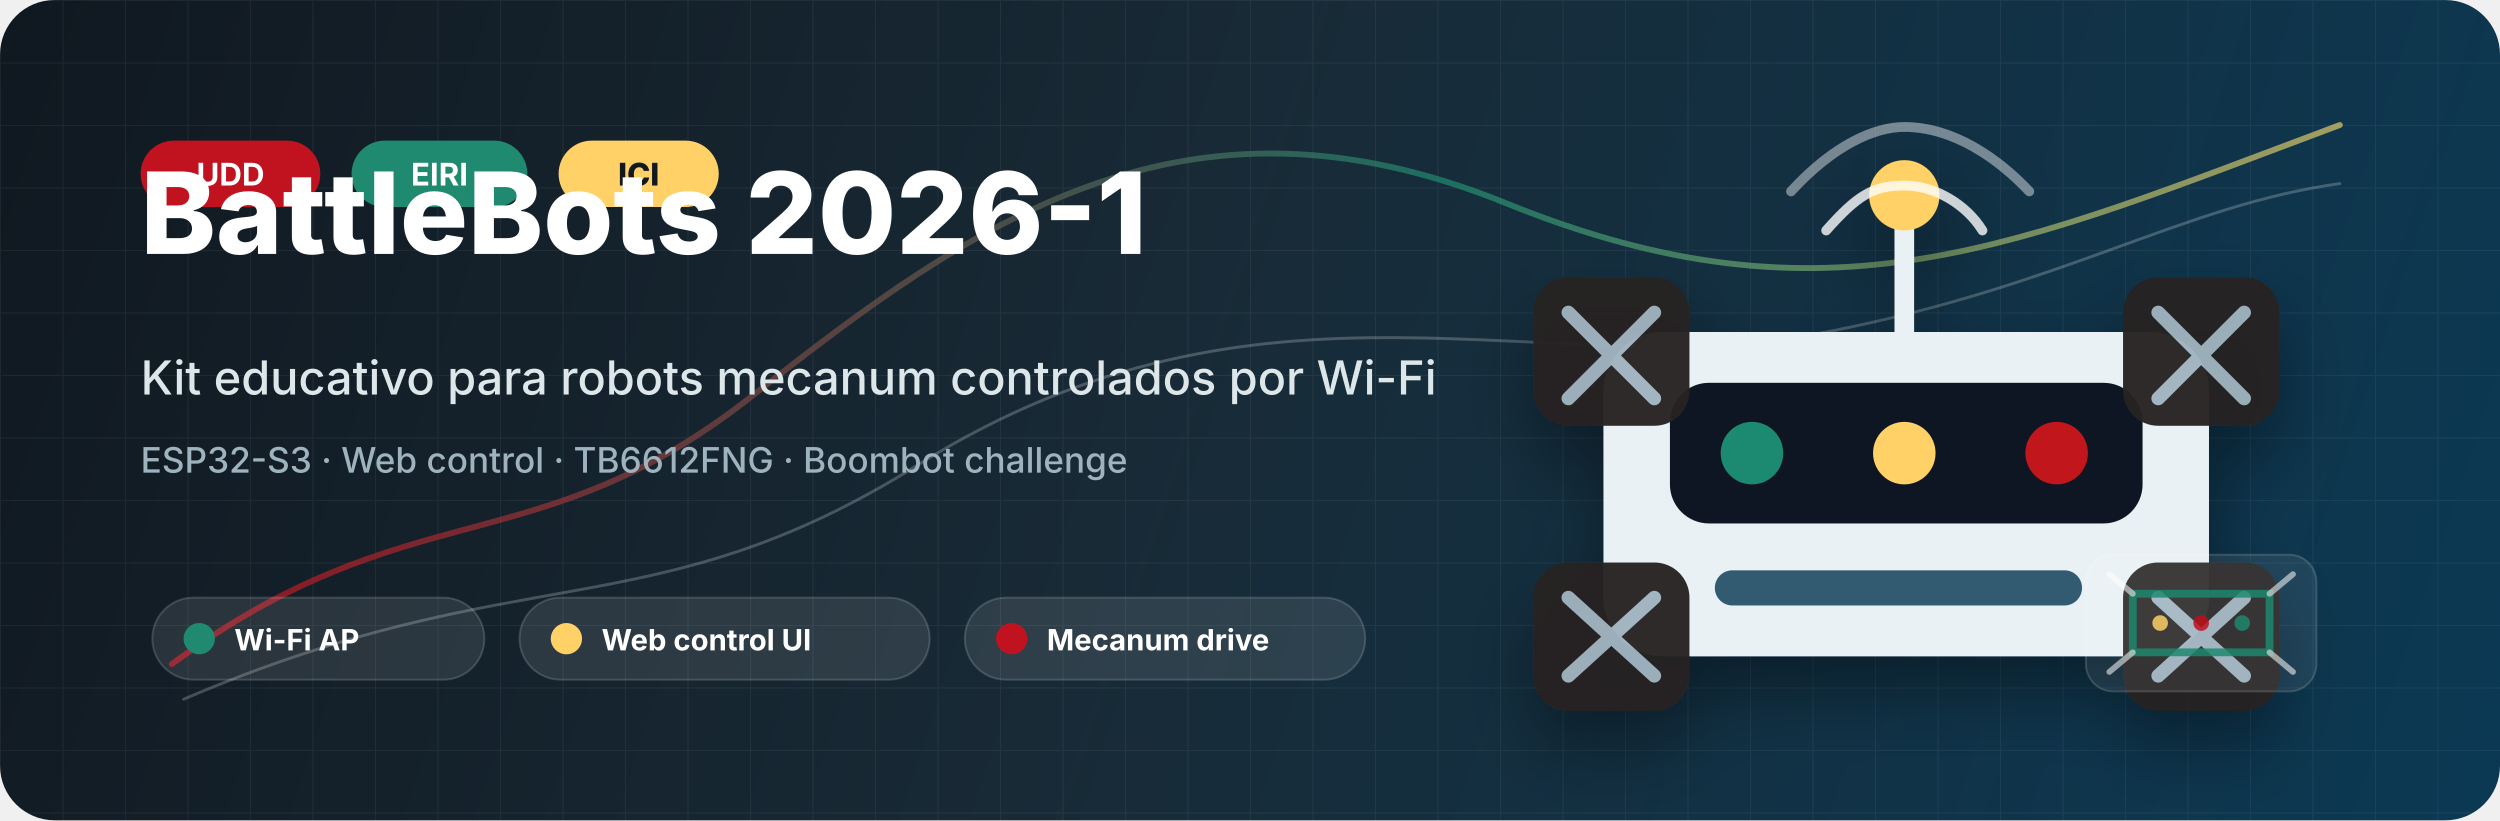
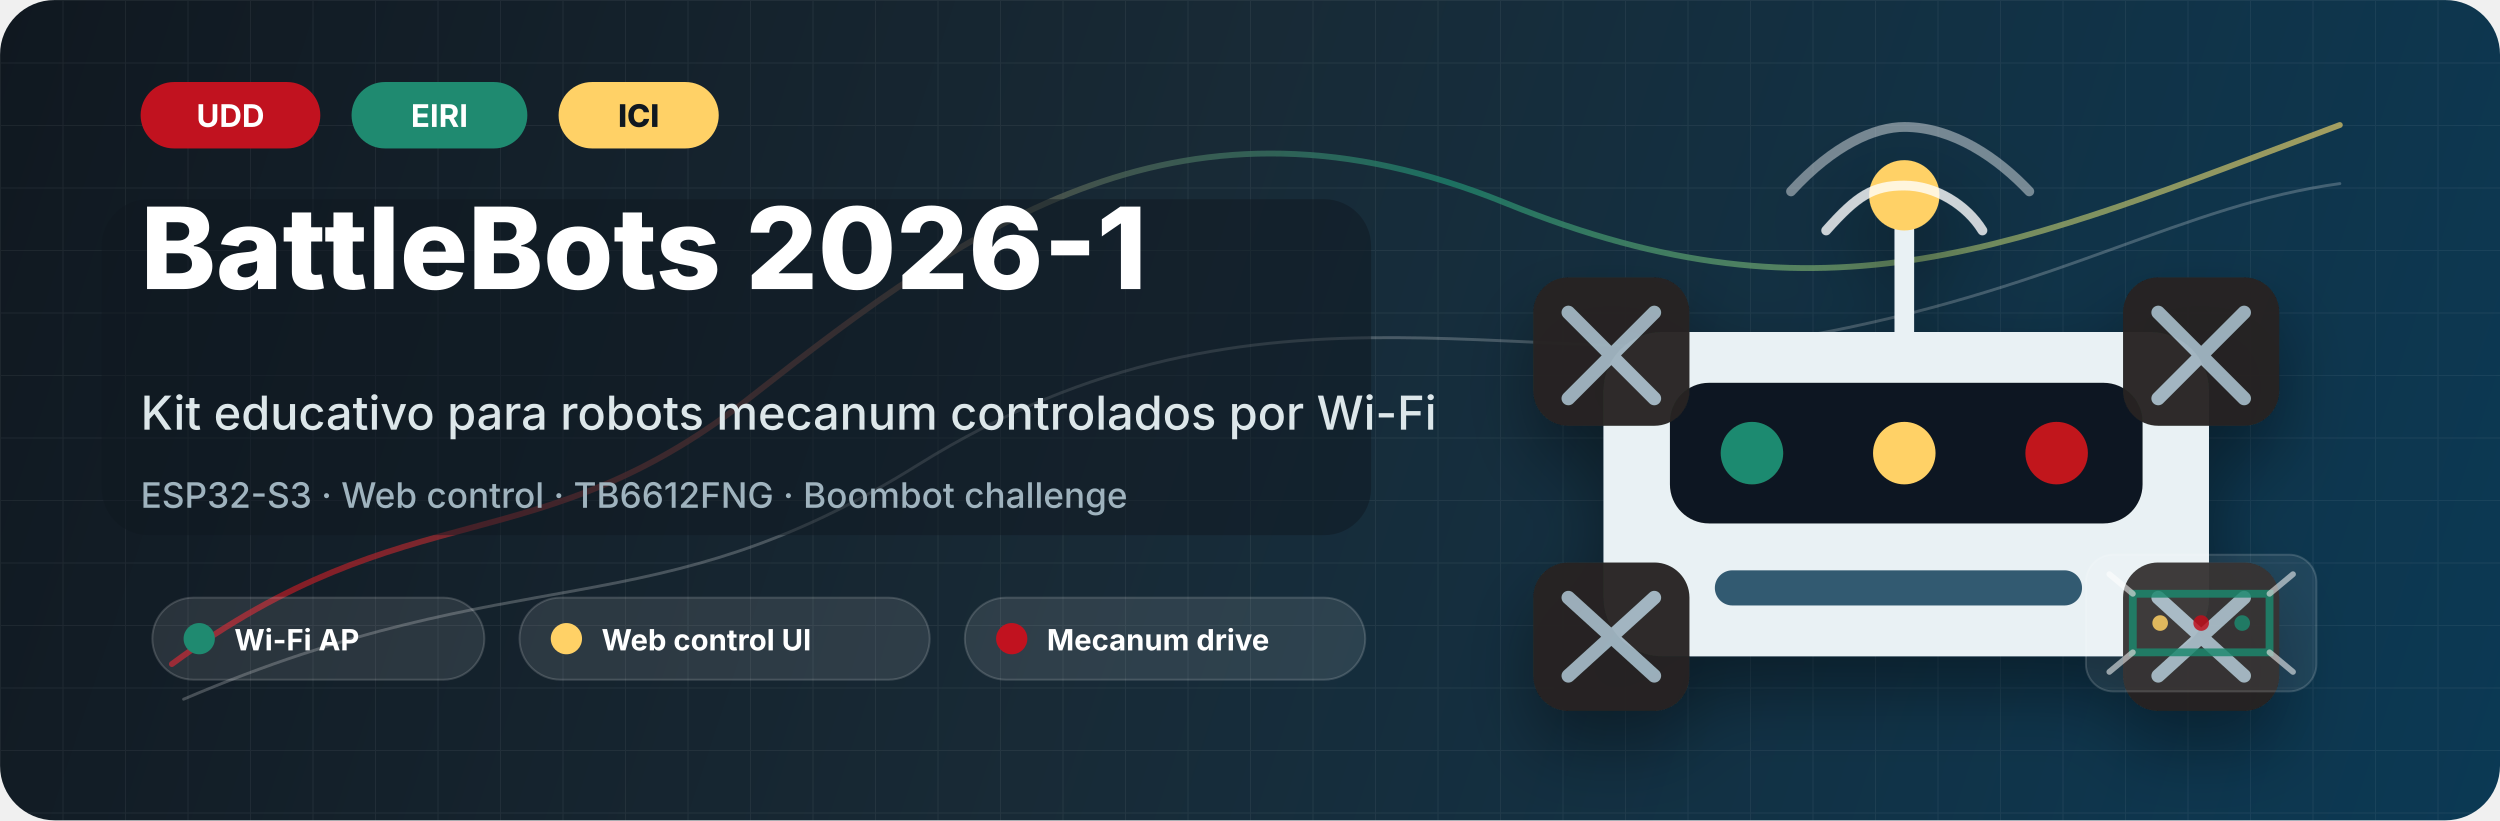
<svg xmlns="http://www.w3.org/2000/svg" width="1280" height="420" viewBox="0 0 1280 420" fill="none" role="img" aria-labelledby="title desc">
  <defs>
    <linearGradient id="bg" x1="0" y1="0" x2="1280" y2="420" gradientUnits="userSpaceOnUse">
      <stop offset="0" stop-color="#101820" />
      <stop offset="0.46" stop-color="#182A36" />
      <stop offset="1" stop-color="#0B3954" />
    </linearGradient>
    <linearGradient id="accent" x1="179" y1="52" x2="1185" y2="371" gradientUnits="userSpaceOnUse">
      <stop offset="0" stop-color="#C1121F" />
      <stop offset="0.52" stop-color="#1F8A70" />
      <stop offset="1" stop-color="#FFD166" />
    </linearGradient>
    <filter id="shadow" x="-20%" y="-20%" width="140%" height="140%" color-interpolation-filters="sRGB">
      <feDropShadow dx="0" dy="18" stdDeviation="18" flood-color="#000000" flood-opacity="0.38" />
    </filter>
    <pattern id="grid" width="32" height="32" patternUnits="userSpaceOnUse">
      <path d="M32 0H0V32" stroke="#FFFFFF" stroke-opacity="0.055" stroke-width="1" />
    </pattern>
  </defs>
  <rect width="1280" height="420" rx="28" fill="url(#bg)" />
  <rect width="1280" height="420" rx="28" fill="url(#grid)" />
  <path d="M88 340C210 250 275 290 386 202C498 114 606 37 771 104C936 171 1032 126 1198 64" stroke="url(#accent)" stroke-width="3" stroke-linecap="round" opacity="0.72" />
  <path d="M94 358C267 284 334 323 470 238C648 127 790 198 935 170C1058 146 1118 105 1198 94" stroke="#FFFFFF" stroke-width="1.5" stroke-linecap="round" opacity="0.22" />
-   <g transform="translate(72 72)">
+   <g transform="translate(72 42)">
    <rect x="0" y="0" width="92" height="34" rx="17" fill="#C1121F" />
    <text x="46" y="23" text-anchor="middle" font-family="Inter, Segoe UI, Arial, sans-serif" font-size="16" font-weight="700" fill="#FFFFFF">UDD</text>
    <rect x="108" y="0" width="90" height="34" rx="17" fill="#1F8A70" />
    <text x="153" y="23" text-anchor="middle" font-family="Inter, Segoe UI, Arial, sans-serif" font-size="16" font-weight="700" fill="#FFFFFF">EIRI</text>
    <rect x="214" y="0" width="82" height="34" rx="17" fill="#FFD166" />
    <text x="255" y="23" text-anchor="middle" font-family="Inter, Segoe UI, Arial, sans-serif" font-size="16" font-weight="800" fill="#101820">ICI</text>
  </g>
-   <g transform="translate(72 130)">
+   <rect x="52" y="102" width="650" height="172" rx="24" fill="#101820" fill-opacity="0.48" />
+   <g transform="translate(72 148)">
    <text font-family="Inter, Segoe UI, Arial, sans-serif" font-size="58" font-weight="800" letter-spacing="0" fill="#FFFFFF">BattleBots 2026-1</text>
    <text y="72" font-family="Inter, Segoe UI, Arial, sans-serif" font-size="24" font-weight="500" fill="#DDE7EA">Kit educativo para robots mecanum controlados por Wi-Fi</text>
    <text y="112" font-family="Inter, Segoe UI, Arial, sans-serif" font-size="18" font-weight="500" fill="#9FB3BE">ESP32-S3 · Web control · TB6612FNG · Boombot challenge</text>
  </g>
  <g transform="translate(78 306)">
    <rect width="170" height="42" rx="21" fill="#FFFFFF" fill-opacity="0.1" stroke="#FFFFFF" stroke-opacity="0.16" />
    <circle cx="24" cy="21" r="8" fill="#1F8A70" />
    <text x="42" y="27" font-family="Inter, Segoe UI, Arial, sans-serif" font-size="15" font-weight="700" fill="#FFFFFF">Wi-Fi AP</text>
    <rect x="188" width="210" height="42" rx="21" fill="#FFFFFF" fill-opacity="0.1" stroke="#FFFFFF" stroke-opacity="0.16" />
    <circle cx="212" cy="21" r="8" fill="#FFD166" />
    <text x="230" y="27" font-family="Inter, Segoe UI, Arial, sans-serif" font-size="15" font-weight="700" fill="#FFFFFF">Web control UI</text>
    <rect x="416" width="205" height="42" rx="21" fill="#FFFFFF" fill-opacity="0.1" stroke="#FFFFFF" stroke-opacity="0.16" />
    <circle cx="440" cy="21" r="8" fill="#C1121F" />
    <text x="458" y="27" font-family="Inter, Segoe UI, Arial, sans-serif" font-size="15" font-weight="700" fill="#FFFFFF">Mecanum drive</text>
  </g>
  <g transform="translate(785 72)" filter="url(#shadow)">
    <rect x="36" y="98" width="310" height="166" rx="30" fill="#E9F1F4" />
    <rect x="70" y="124" width="242" height="72" rx="20" fill="#101820" />
    <circle cx="112" cy="160" r="16" fill="#1F8A70" />
    <circle cx="190" cy="160" r="16" fill="#FFD166" />
    <circle cx="268" cy="160" r="16" fill="#C1121F" />
    <rect x="93" y="220" width="188" height="18" rx="9" fill="#0B3954" opacity="0.82" />
    <g opacity="0.96">
      <rect x="0" y="70" width="80" height="76" rx="18" fill="#252422" />
      <rect x="302" y="70" width="80" height="76" rx="18" fill="#252422" />
      <rect x="0" y="216" width="80" height="76" rx="18" fill="#252422" />
      <rect x="302" y="216" width="80" height="76" rx="18" fill="#252422" />
      <path d="M18 88L62 132M18 132L62 88" stroke="#9FB3BE" stroke-width="7" stroke-linecap="round" />
      <path d="M320 88L364 132M320 132L364 88" stroke="#9FB3BE" stroke-width="7" stroke-linecap="round" />
      <path d="M18 234L62 274M18 274L62 234" stroke="#9FB3BE" stroke-width="7" stroke-linecap="round" />
      <path d="M320 234L364 274M320 274L364 234" stroke="#9FB3BE" stroke-width="7" stroke-linecap="round" />
    </g>
    <path d="M190 98V34" stroke="#E9F1F4" stroke-width="10" stroke-linecap="round" />
    <circle cx="190" cy="28" r="18" fill="#FFD166" />
    <path d="M150 46C166 28 174 23 190 23C206 23 222 33 230 46" stroke="#FFFFFF" stroke-width="5" stroke-linecap="round" opacity="0.78" />
    <path d="M132 26C154 2 175 -7 190 -7C215 -7 238 9 254 26" stroke="#FFFFFF" stroke-width="5" stroke-linecap="round" opacity="0.42" />
  </g>
  <g transform="translate(1068 284)" opacity="0.85">
    <rect x="0" y="0" width="118" height="70" rx="14" fill="#FFFFFF" fill-opacity="0.09" stroke="#FFFFFF" stroke-opacity="0.18" />
    <path d="M24 50V20H94V50H24Z" stroke="#1F8A70" stroke-width="4" />
    <circle cx="38" cy="35" r="4" fill="#FFD166" />
    <circle cx="59" cy="35" r="4" fill="#C1121F" />
    <circle cx="80" cy="35" r="4" fill="#1F8A70" />
    <path d="M24 20L12 10M94 20L106 10M24 50L12 60M94 50L106 60" stroke="#FFFFFF" stroke-width="3" stroke-linecap="round" opacity="0.65" />
  </g>
</svg>
